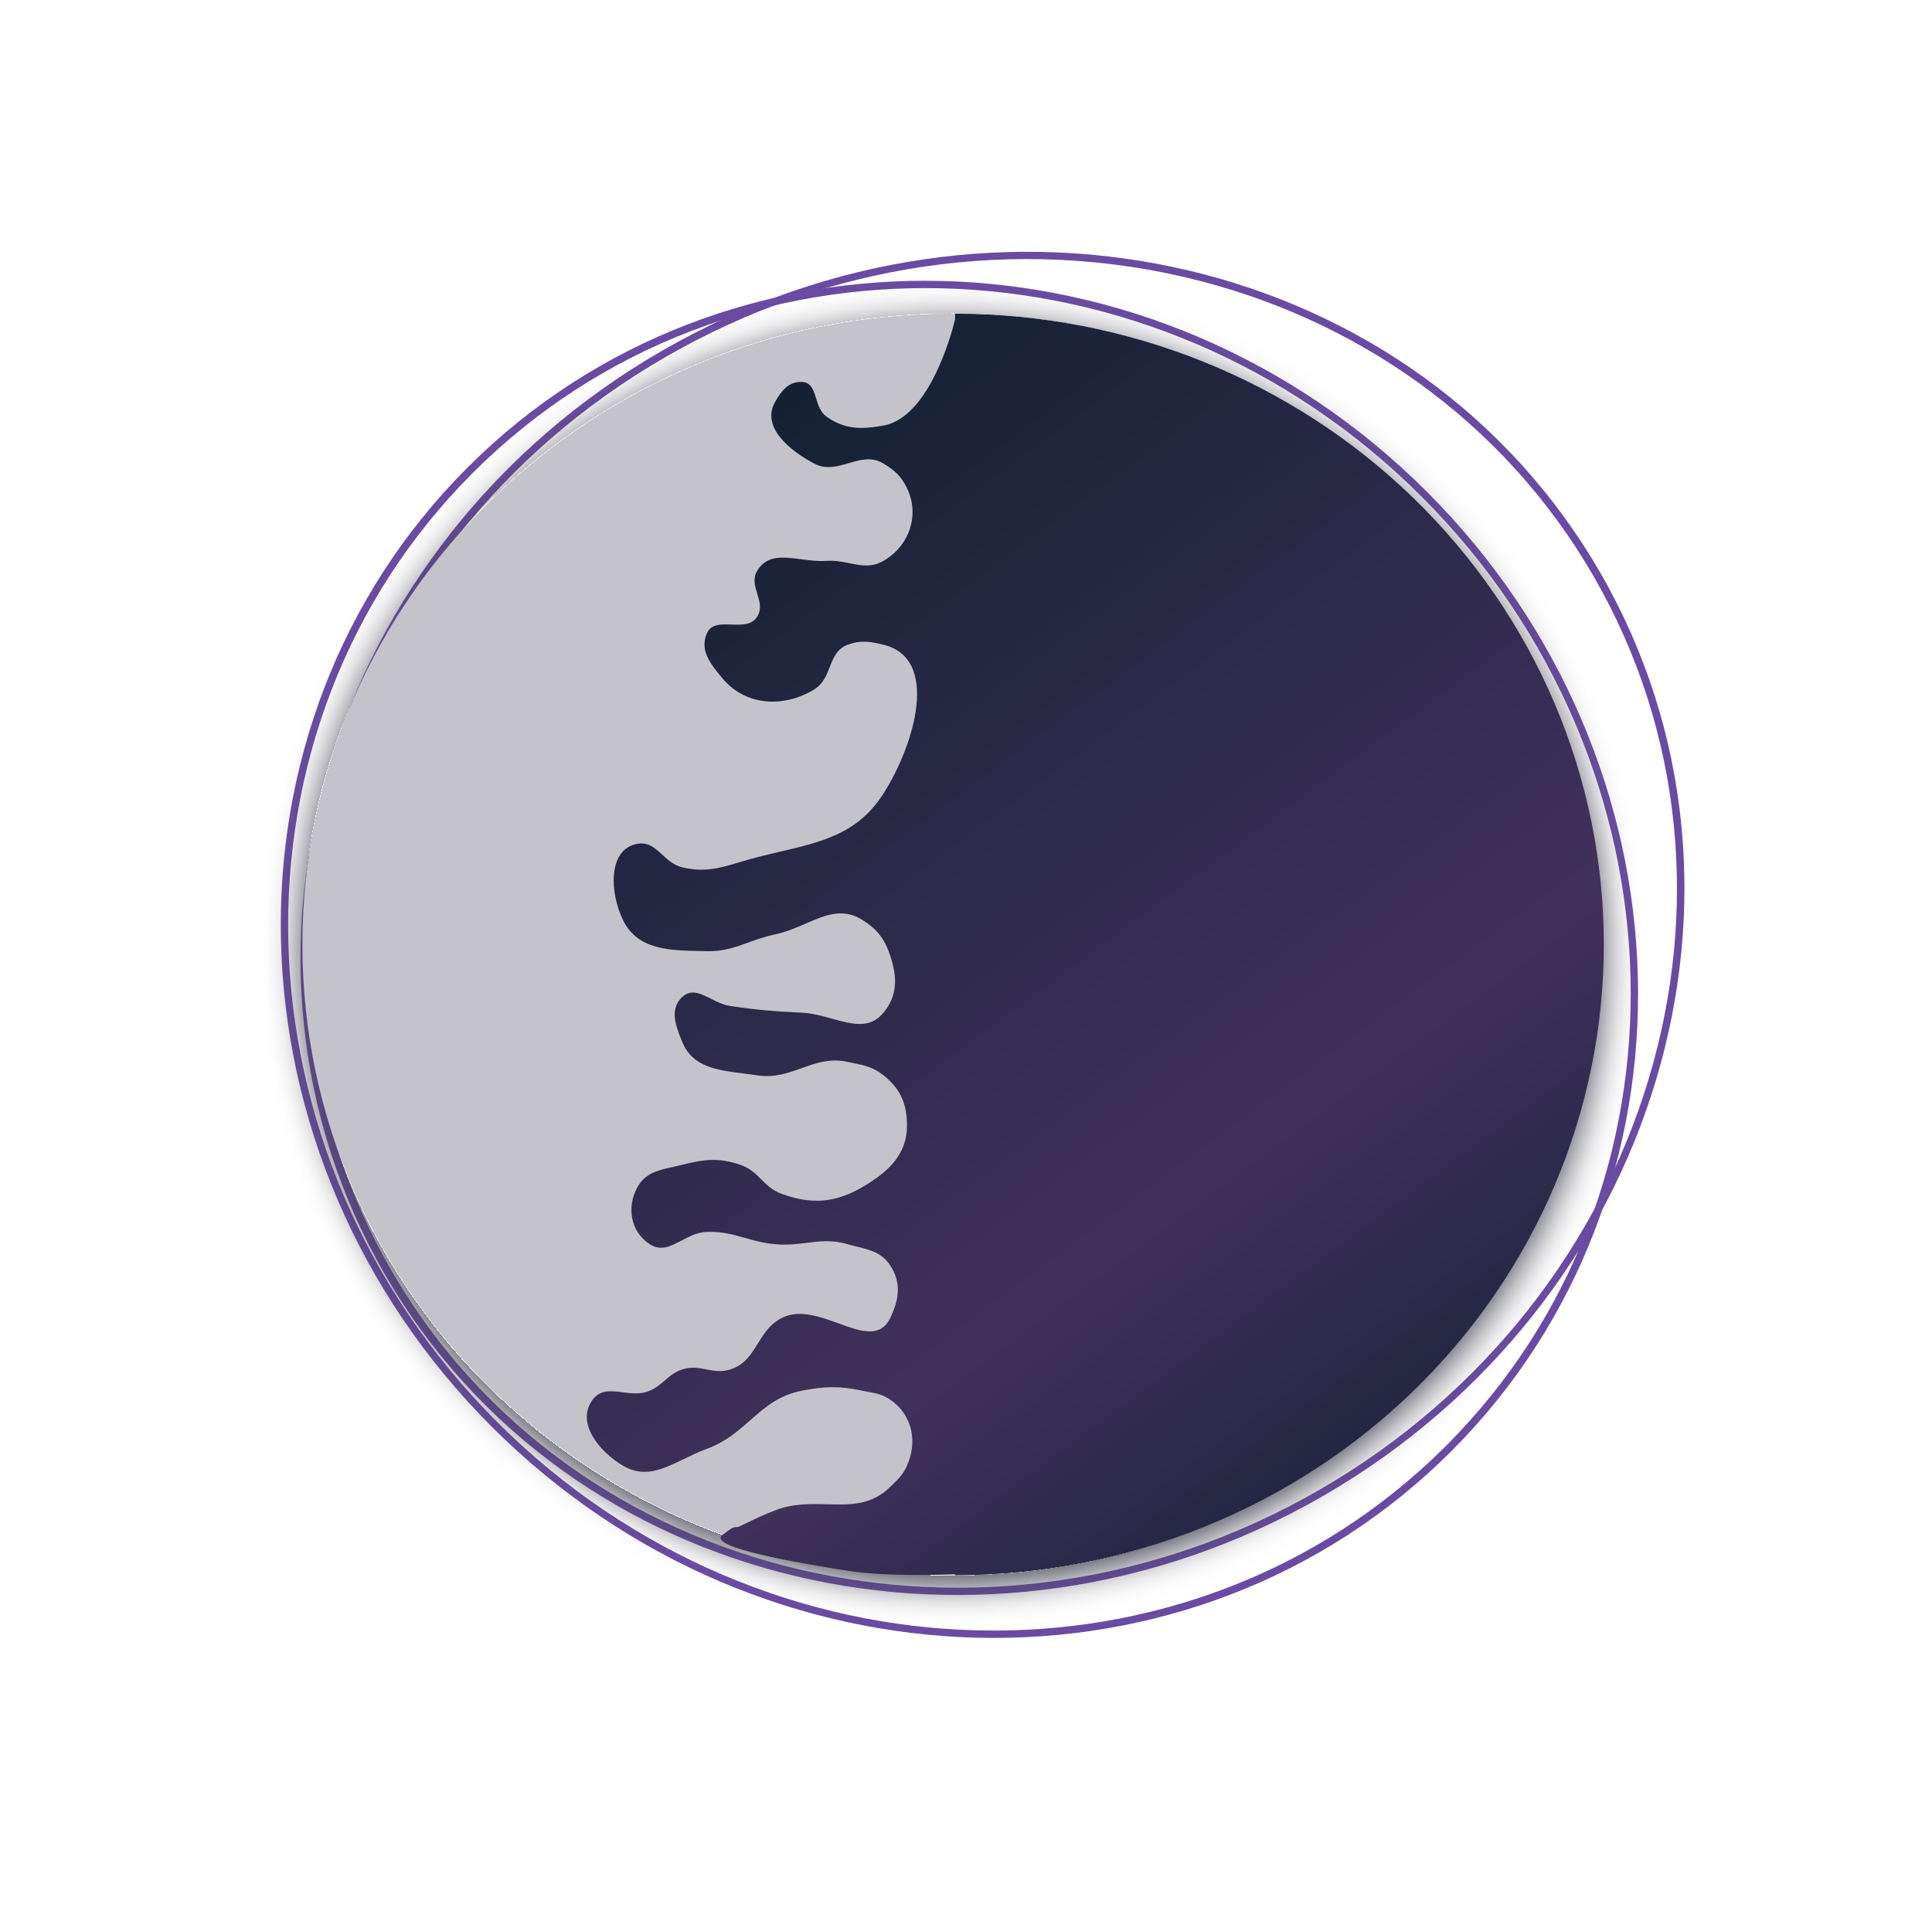
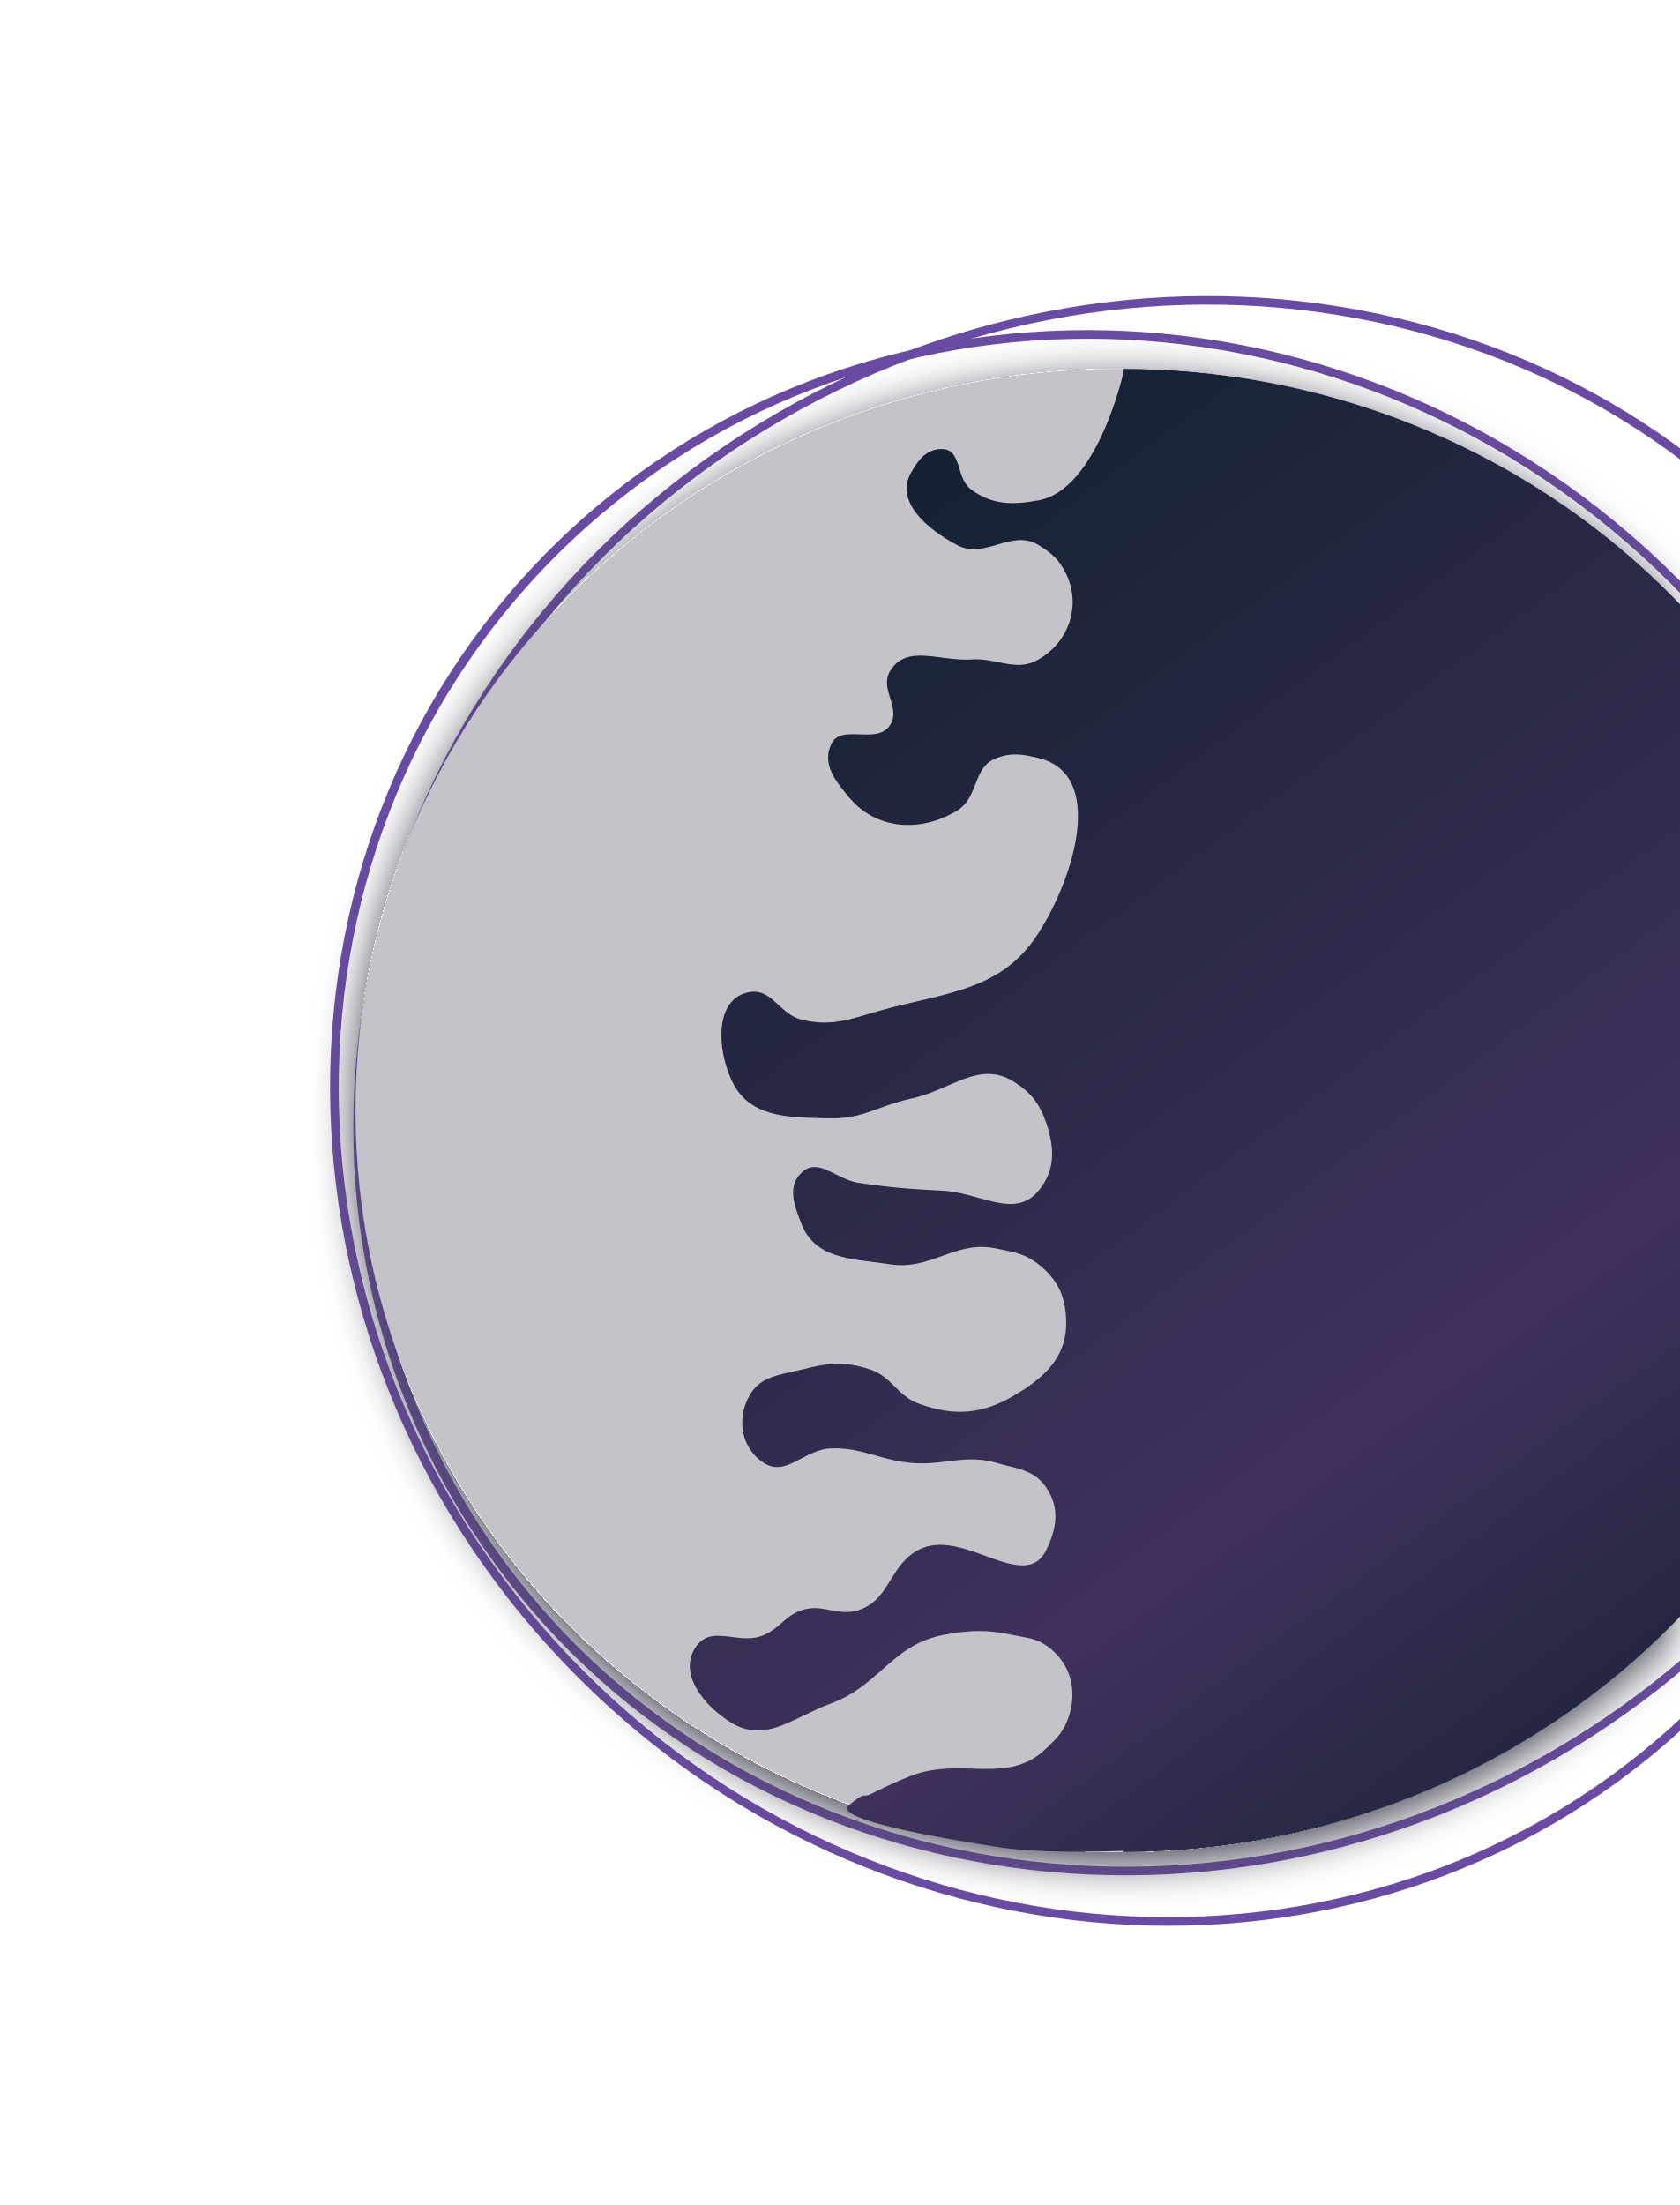
- <svg xmlns="http://www.w3.org/2000/svg" width="856" height="851" viewBox="0 0 856 851" fill="none">
+ <svg xmlns="http://www.w3.org/2000/svg" width="633" height="831" viewBox="0 0 633 831" fill="none">
  <path d="M170.476 564.621C89.58 424.503 144.552 241.315 293.261 155.458C441.969 69.601 628.101 113.587 708.998 253.705C789.895 393.822 734.923 577.011 586.214 662.868C437.505 748.725 251.373 704.738 170.476 564.621ZM706.083 255.388C626.062 116.787 441.945 73.277 294.846 158.204C147.748 243.132 93.37 424.337 173.391 562.938C253.412 701.538 437.53 745.049 584.628 660.122C731.727 575.194 786.105 393.989 706.083 255.388Z" fill="#6A4BA3" />
  <path d="M207.149 207.149C321.555 92.744 511.874 97.575 632.239 217.94C752.605 338.306 757.436 528.625 643.031 643.03C528.625 757.436 338.306 752.604 217.941 632.239C97.575 511.874 92.744 321.555 207.149 207.149ZM640.671 640.671C753.838 527.504 749.059 339.245 629.997 220.183C510.935 101.121 322.676 96.342 209.509 209.509C96.342 322.676 101.121 510.934 220.183 629.997C339.245 749.059 527.504 753.838 640.671 640.671Z" fill="#6A4BA3" />
  <g filter="url(#filter0_d_5879_213)">
    <ellipse cx="422" cy="418.5" rx="288" ry="279.5" fill="#C5C3CA" />
  </g>
  <path fill-rule="evenodd" clip-rule="evenodd" d="M533.16 676.724C498.288 690.771 460.912 698 423.166 698V697.549C417.856 697.772 392.388 698.662 375.592 696.018C353.653 692.564 313.15 685.611 320.088 680.16C324.608 676.608 325.281 676.641 326.063 676.678C326.481 676.698 326.931 676.72 328.017 676.195C328.816 675.809 329.568 675.444 330.285 675.096C334.886 672.862 338.07 671.316 343.38 669.257C351.4 666.148 359.17 666.357 366.564 666.556C376.657 666.828 386.05 667.081 394.423 658.85C394.764 658.516 395.092 658.196 395.409 657.887C398.207 655.163 400.144 653.277 401.857 649.434C406.653 638.674 404.154 626.838 394.423 620.196C391.092 617.922 388.374 617.424 384.908 616.788C384.009 616.623 383.058 616.448 382.034 616.231C371.81 614.065 365.534 614.247 355.273 616.231C345.025 618.213 338.837 623.663 332.444 629.295C327.026 634.067 321.46 638.969 313.15 642.001C309.547 643.316 306.169 644.956 302.921 646.535C293.634 651.046 285.406 655.044 275.982 649.434C265.193 643.011 255.082 630.253 262.602 620.196C265.988 615.667 270.702 616.271 275.818 616.926C279.74 617.428 283.899 617.96 287.876 616.231C290.765 614.975 292.707 613.291 294.612 611.637C296.765 609.77 298.871 607.942 302.248 606.816C306.219 605.491 309.581 606.138 312.951 606.787C316.28 607.428 319.617 608.071 323.557 606.816C329.901 604.795 332.778 600.144 335.737 595.359C338.374 591.096 341.076 586.728 346.353 584.019C354.067 580.061 363.164 583.362 371.526 586.398C381.27 589.935 390.018 593.111 394.423 584.019C398.389 575.834 399.444 568.313 394.423 560.728C390.737 555.159 385.826 553.93 379.879 552.442C378.504 552.098 377.074 551.74 375.592 551.312C368.633 549.302 363.161 549.987 357.38 550.711C353.121 551.244 348.693 551.799 343.38 551.312C338.156 550.834 334.012 549.653 330.001 548.51C324.839 547.04 319.896 545.631 313.15 545.861C308.968 546.003 305.369 547.904 301.984 549.691C297.2 552.217 292.845 554.517 287.876 551.312C279.392 545.838 277.523 534.865 282.425 526.038C285.901 519.779 291.452 518.556 298.013 517.11C299.384 516.808 300.799 516.496 302.248 516.127C311.999 513.641 318.491 512.882 328.017 516.127C332.202 517.552 334.739 520.064 337.285 522.586C339.779 525.056 342.282 527.535 346.353 529.012C359.498 533.779 369.956 533.084 382.034 526.038C393.538 519.327 402.027 511.604 401.857 498.286C401.736 488.852 398.837 482.351 391.45 476.481C386.903 472.87 383.102 472.087 377.866 471.01C377.138 470.86 376.381 470.704 375.592 470.535C367.649 468.828 361.417 471.068 355.119 473.332C349.131 475.484 343.084 477.658 335.451 476.481C333.345 476.157 331.244 475.891 329.177 475.63C317.458 474.149 306.798 472.801 302.248 461.614C299.331 454.444 296.568 447.052 302.248 441.792C306.186 438.144 310.333 440.218 314.975 442.54C317.652 443.88 320.494 445.302 323.557 445.756C335.862 447.582 342.848 448.111 355.273 448.73C359.914 448.96 364.442 450.218 368.749 451.414C377.54 453.854 385.412 456.04 391.45 448.73C397.778 441.067 397.559 432.886 394.423 423.456C391.943 415.998 388.692 411.772 382.034 407.598C373.348 402.152 365.673 405.478 357.051 409.216C352.802 411.058 348.323 412.999 343.38 414.04C338.802 415.004 335.071 416.364 331.52 417.658C325.843 419.728 320.628 421.63 313.15 421.473C312.432 421.458 311.716 421.445 311.001 421.432C296.295 421.155 282.425 420.895 275.982 407.598C270.141 395.54 269.226 376.205 282.425 373.899C287.261 373.054 290.237 375.789 293.422 378.715C295.908 381 298.522 383.401 302.248 384.306C312.123 386.704 319.041 384.633 327.58 382.076C330.033 381.341 332.621 380.566 335.451 379.846C338.838 378.983 342.131 378.213 345.325 377.465C364.519 372.973 380.17 369.31 391.45 351.598C405.276 329.888 416.475 291.709 391.45 285.688C385.429 284.239 381.4 283.539 375.592 285.688C370.82 287.453 369.244 291.457 367.62 295.586C366.155 299.31 364.65 303.135 360.724 305.511C347.047 313.788 330.332 312.829 320.088 300.555C314.833 294.258 309.963 288.289 313.15 280.732C314.971 276.415 319.448 276.579 324.057 276.748C328.477 276.91 333.017 277.077 335.451 273.299C337.616 269.936 336.571 266.535 335.52 263.115C334.486 259.75 333.446 256.366 335.451 252.98C339.688 245.823 346.877 246.756 354.88 247.794C358.543 248.269 362.377 248.766 366.176 248.52C369.975 248.274 373.332 248.953 376.514 249.596C381.58 250.62 386.2 251.554 391.45 248.52C402.896 241.906 407.603 228.214 401.857 216.309C399.298 211.008 396.469 208.48 391.45 205.406C386.258 202.226 381.153 203.722 375.999 205.233C370.995 206.699 365.945 208.179 360.724 205.406C349.582 199.488 337.219 189.16 343.38 178.15C346.215 173.083 349.471 169.028 355.273 169.23C359.356 169.371 360.418 172.778 361.582 176.509C362.514 179.498 363.51 182.695 366.176 184.592C374.316 190.385 381.615 190.316 391.45 188.557C413.297 184.648 423.142 141.585 423.166 141.478C423.166 141.478 423.166 141.478 423.166 141.478L423.166 139C460.912 139 498.288 146.229 533.16 160.276C568.033 174.322 599.719 194.91 626.409 220.864C653.099 246.818 674.271 277.629 688.716 311.54C703.161 345.45 710.595 381.796 710.595 418.5C710.595 455.204 703.161 491.549 688.716 525.46C674.271 559.371 653.099 590.182 626.409 616.136C599.719 642.09 568.033 662.678 533.16 676.724Z" fill="url(#paint0_linear_5879_213)" />
  <defs>
    <filter id="filter0_d_5879_213" x="118" y="127" width="608" height="591" filterUnits="userSpaceOnUse" color-interpolation-filters="sRGB">
      <feFlood flood-opacity="0" result="BackgroundImageFix" />
      <feColorMatrix in="SourceAlpha" type="matrix" values="0 0 0 0 0 0 0 0 0 0 0 0 0 0 0 0 0 0 127 0" result="hardAlpha" />
      <feOffset dy="4" />
      <feGaussianBlur stdDeviation="8" />
      <feComposite in2="hardAlpha" operator="out" />
      <feColorMatrix type="matrix" values="0 0 0 0 0.263 0 0 0 0 0.263 0 0 0 0 0.325 0 0 0 1 0" />
      <feBlend mode="normal" in2="BackgroundImageFix" result="effect1_dropShadow_5879_213" />
      <feBlend mode="normal" in="SourceGraphic" in2="effect1_dropShadow_5879_213" result="shape" />
    </filter>
    <linearGradient id="paint0_linear_5879_213" x1="288" y1="213" x2="646.5" y2="698" gradientUnits="userSpaceOnUse">
      <stop stop-color="#142132" />
      <stop offset="0.656" stop-color="#40315C" />
      <stop offset="1" stop-color="#142132" />
    </linearGradient>
  </defs>
</svg>
